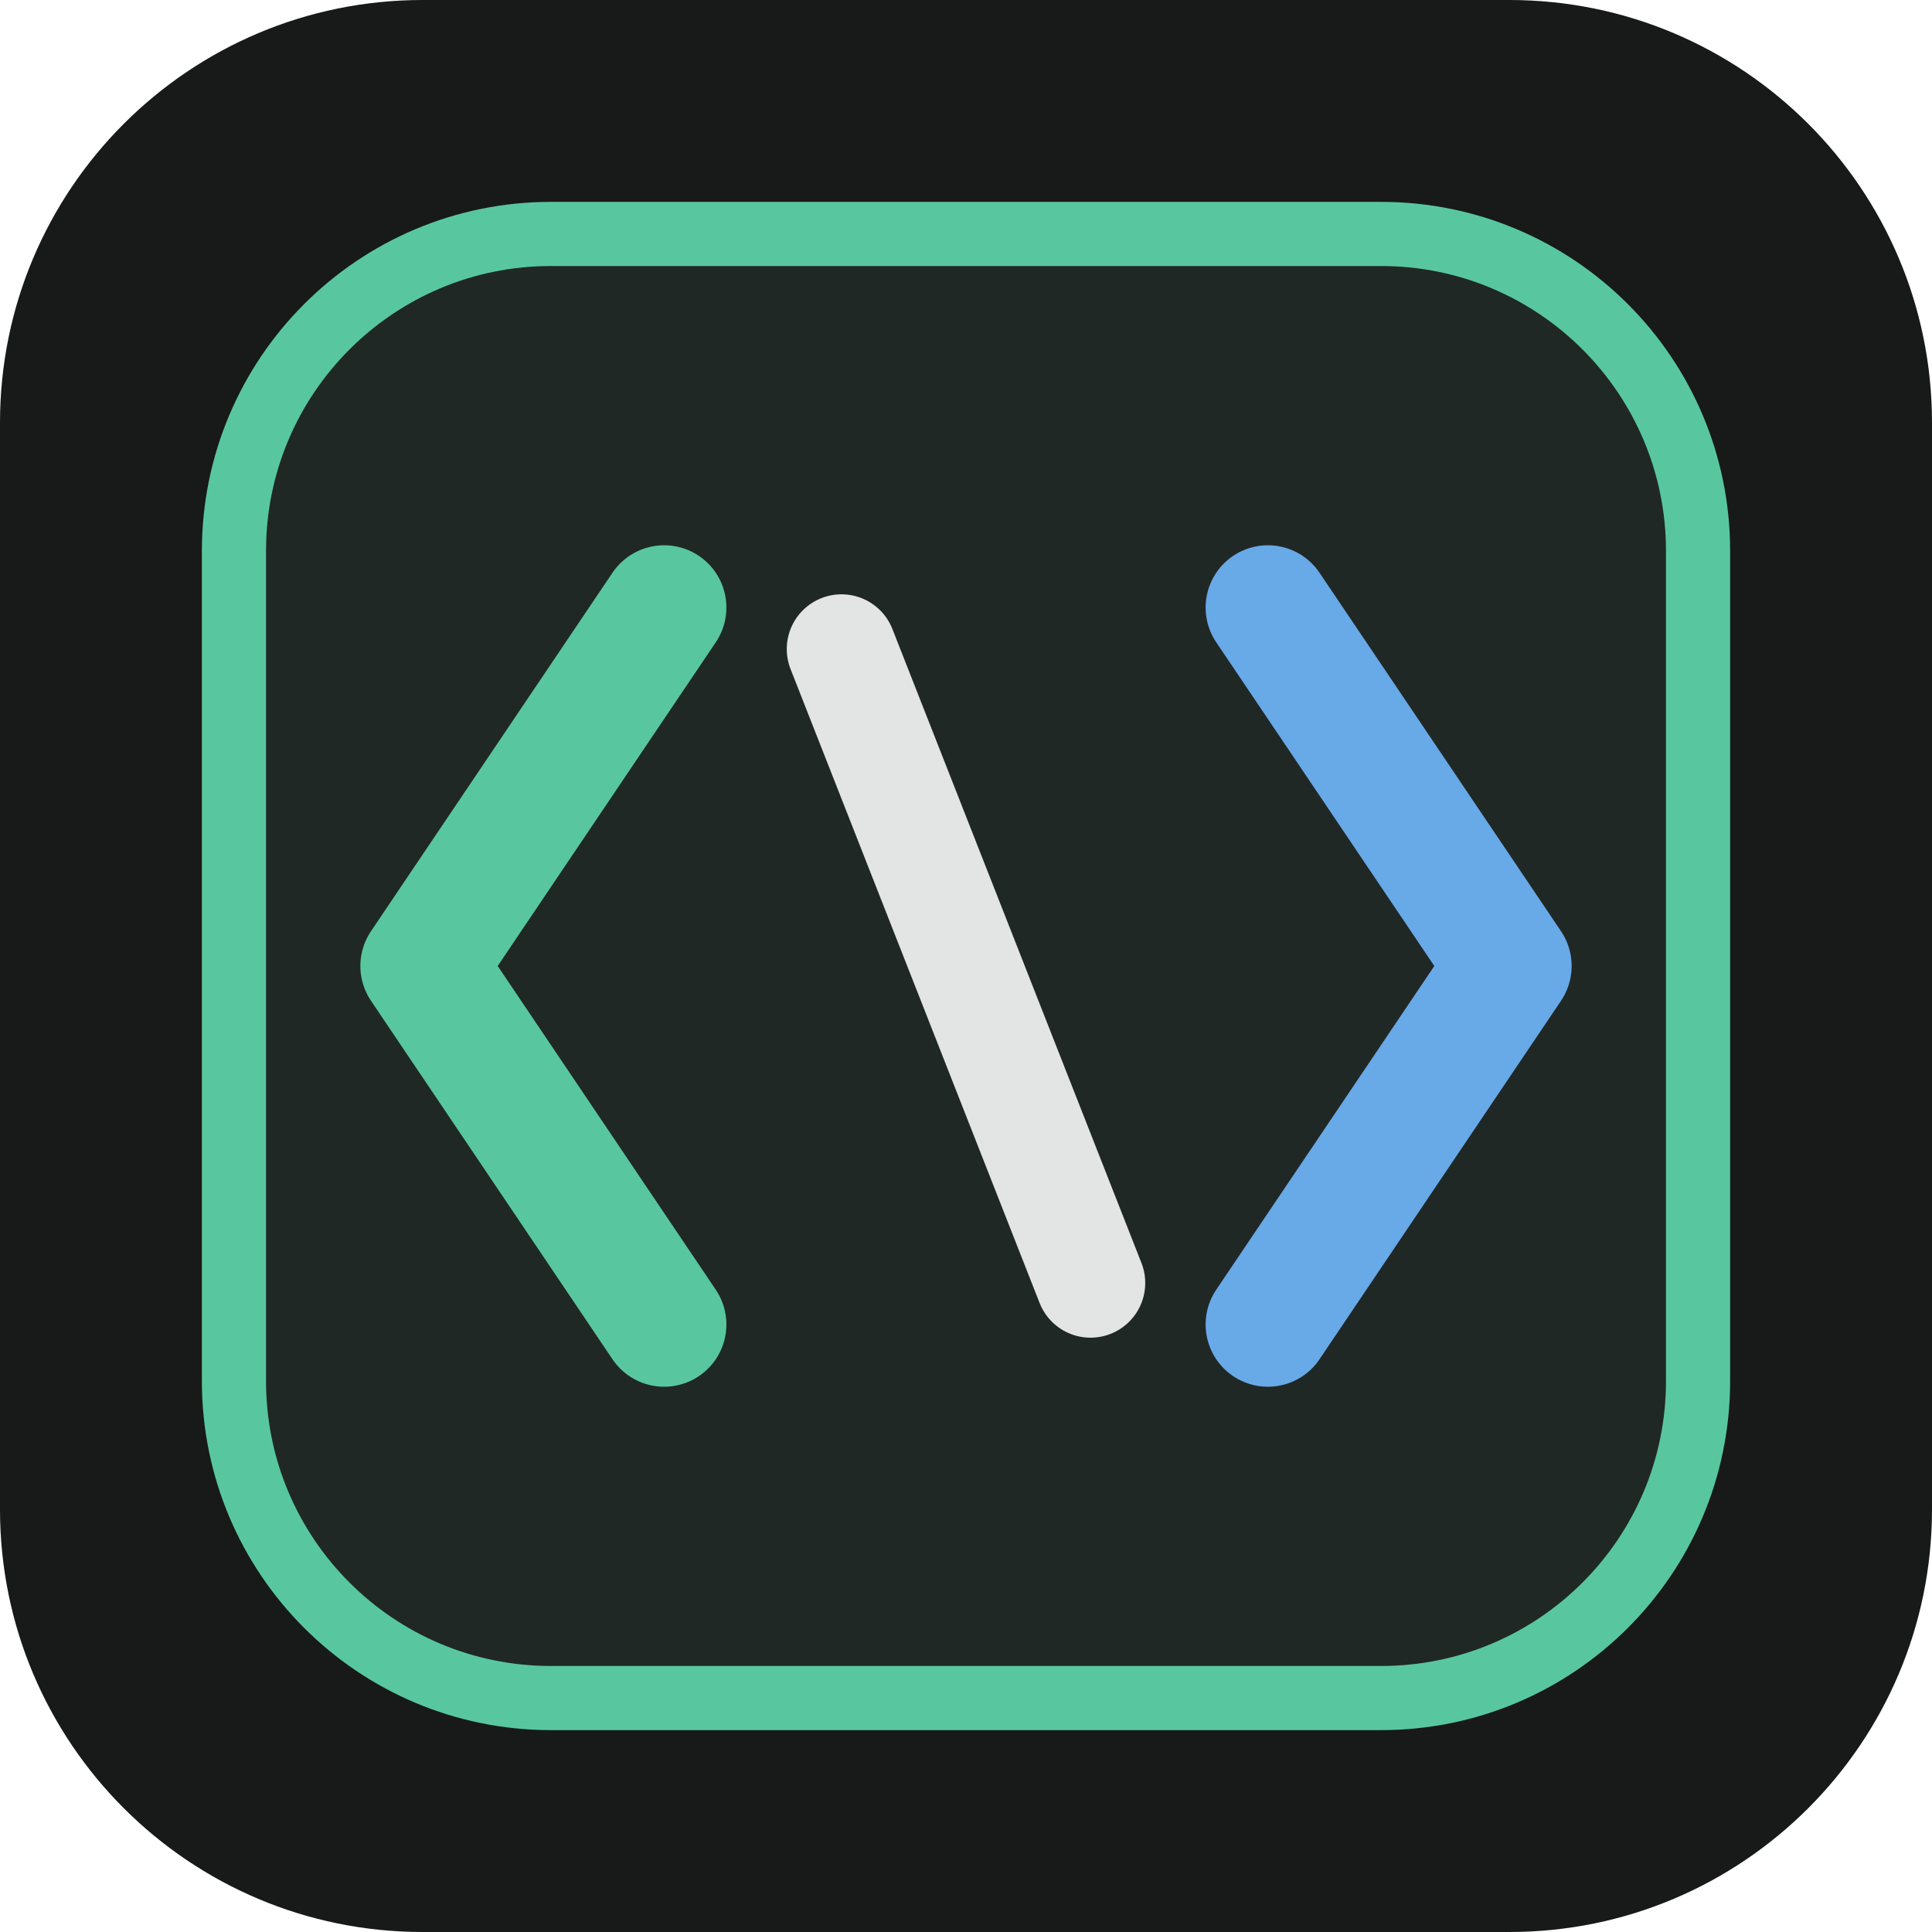
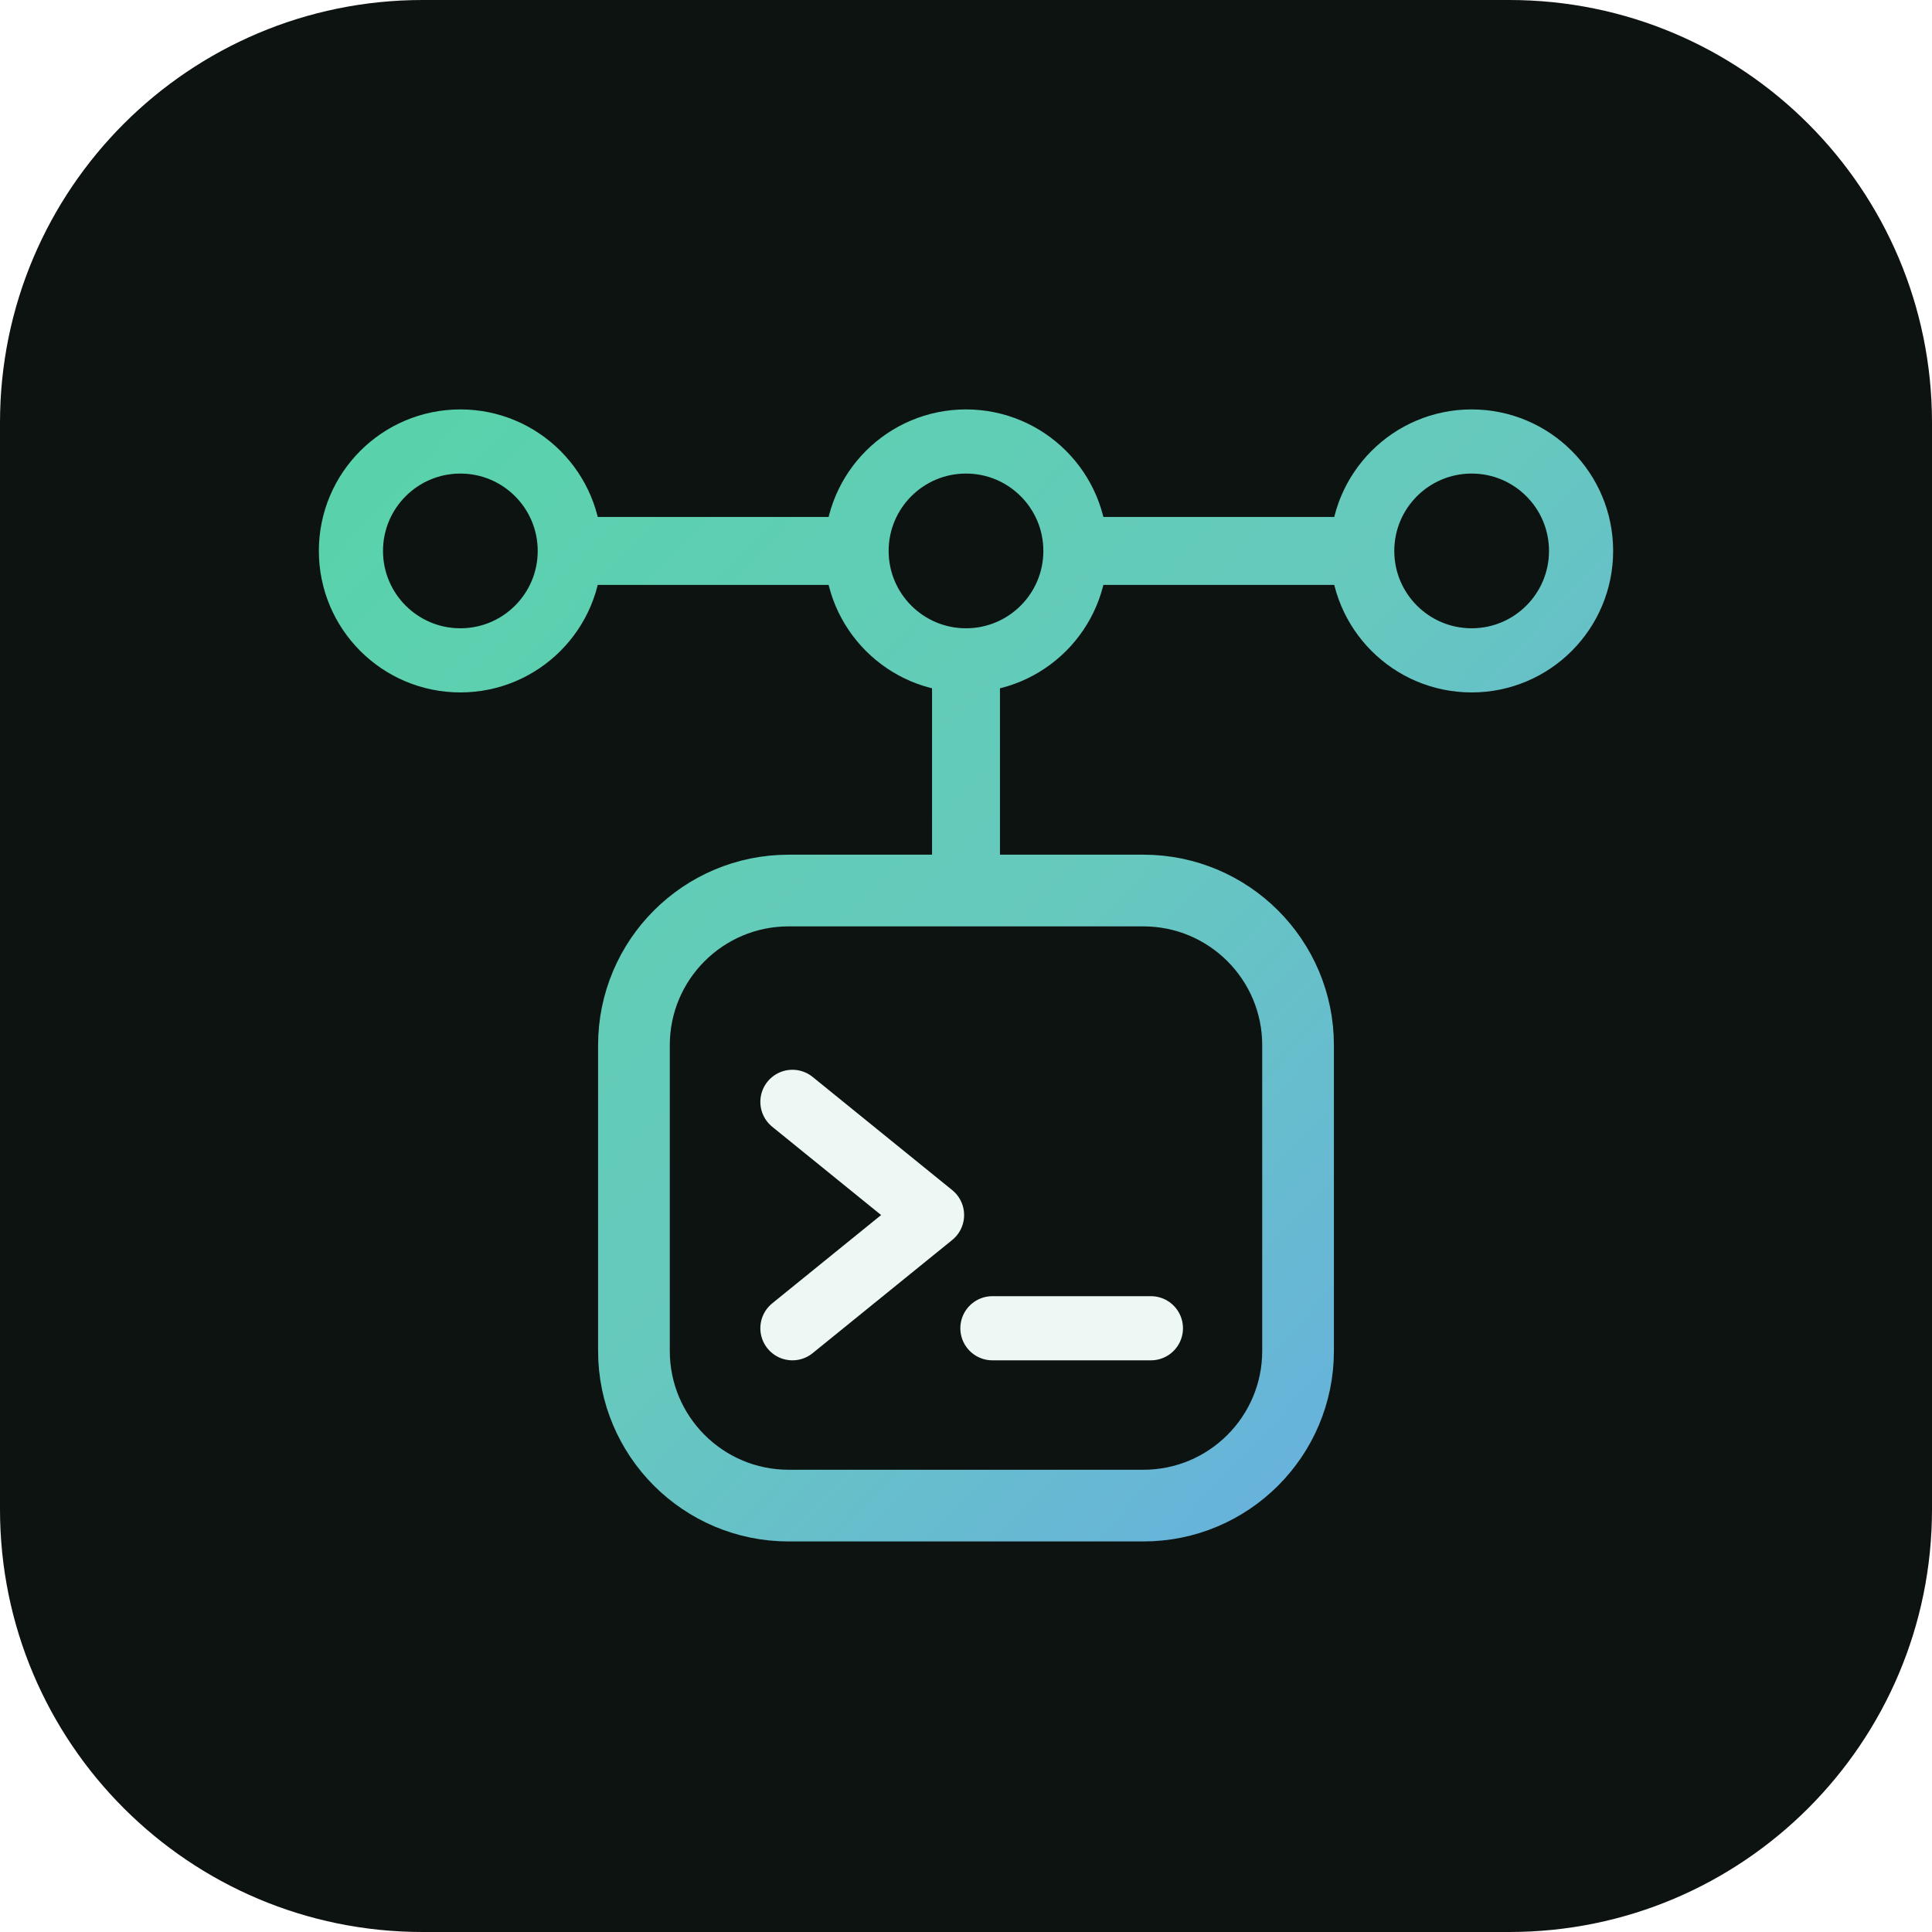
<svg xmlns="http://www.w3.org/2000/svg" viewBox="0 0 1024 1024">
-   <rect width="1024" height="1024" rx="224" fill="#171a19" />
-   <rect x="124" y="124" width="776" height="776" rx="168" fill="#202825" stroke="#58c7a0" stroke-width="34" />
-   <path d="M352 322 224 512l128 190" fill="none" stroke="#58c7a0" stroke-linecap="round" stroke-linejoin="round" stroke-width="66" />
-   <path d="m672 322 128 190-128 190" fill="none" stroke="#68a9e8" stroke-linecap="round" stroke-linejoin="round" stroke-width="66" />
-   <path d="M446 344 578 680" fill="none" stroke="#e2e5e3" stroke-linecap="round" stroke-width="58" />
+   <defs>
+     <linearGradient id="circuit" x1="190" y1="210" x2="830" y2="810" gradientUnits="userSpaceOnUse">
+       <stop offset="0" stop-color="#58d3aa" />
+       <stop offset=".52" stop-color="#66c9bd" />
+       <stop offset="1" stop-color="#68a9e8" />
+     </linearGradient>
+   </defs>
+   <rect width="1024" height="1024" rx="224" fill="#0d1311" />
+   <g fill="none" stroke="url(#circuit)" stroke-linecap="round" stroke-linejoin="round">
+     <path d="M244 292h536M512 292v198" stroke-width="36" />
+     <circle cx="244" cy="292" r="58" fill="#0d1311" stroke-width="34" />
+     <circle cx="512" cy="292" r="58" fill="#0d1311" stroke-width="34" />
+     <circle cx="780" cy="292" r="58" fill="#0d1311" stroke-width="34" />
+     <rect x="336" y="472" width="352" height="326" rx="82" fill="#0d1311" stroke-width="38" />
+   </g>
+   <g fill="none" stroke="#edf7f3" stroke-linecap="round" stroke-linejoin="round">
+     <path d="m420 584 74 60-74 60" stroke-width="34" />
+     <path d="M526 704h84" stroke-width="34" />
+   </g>
</svg>
